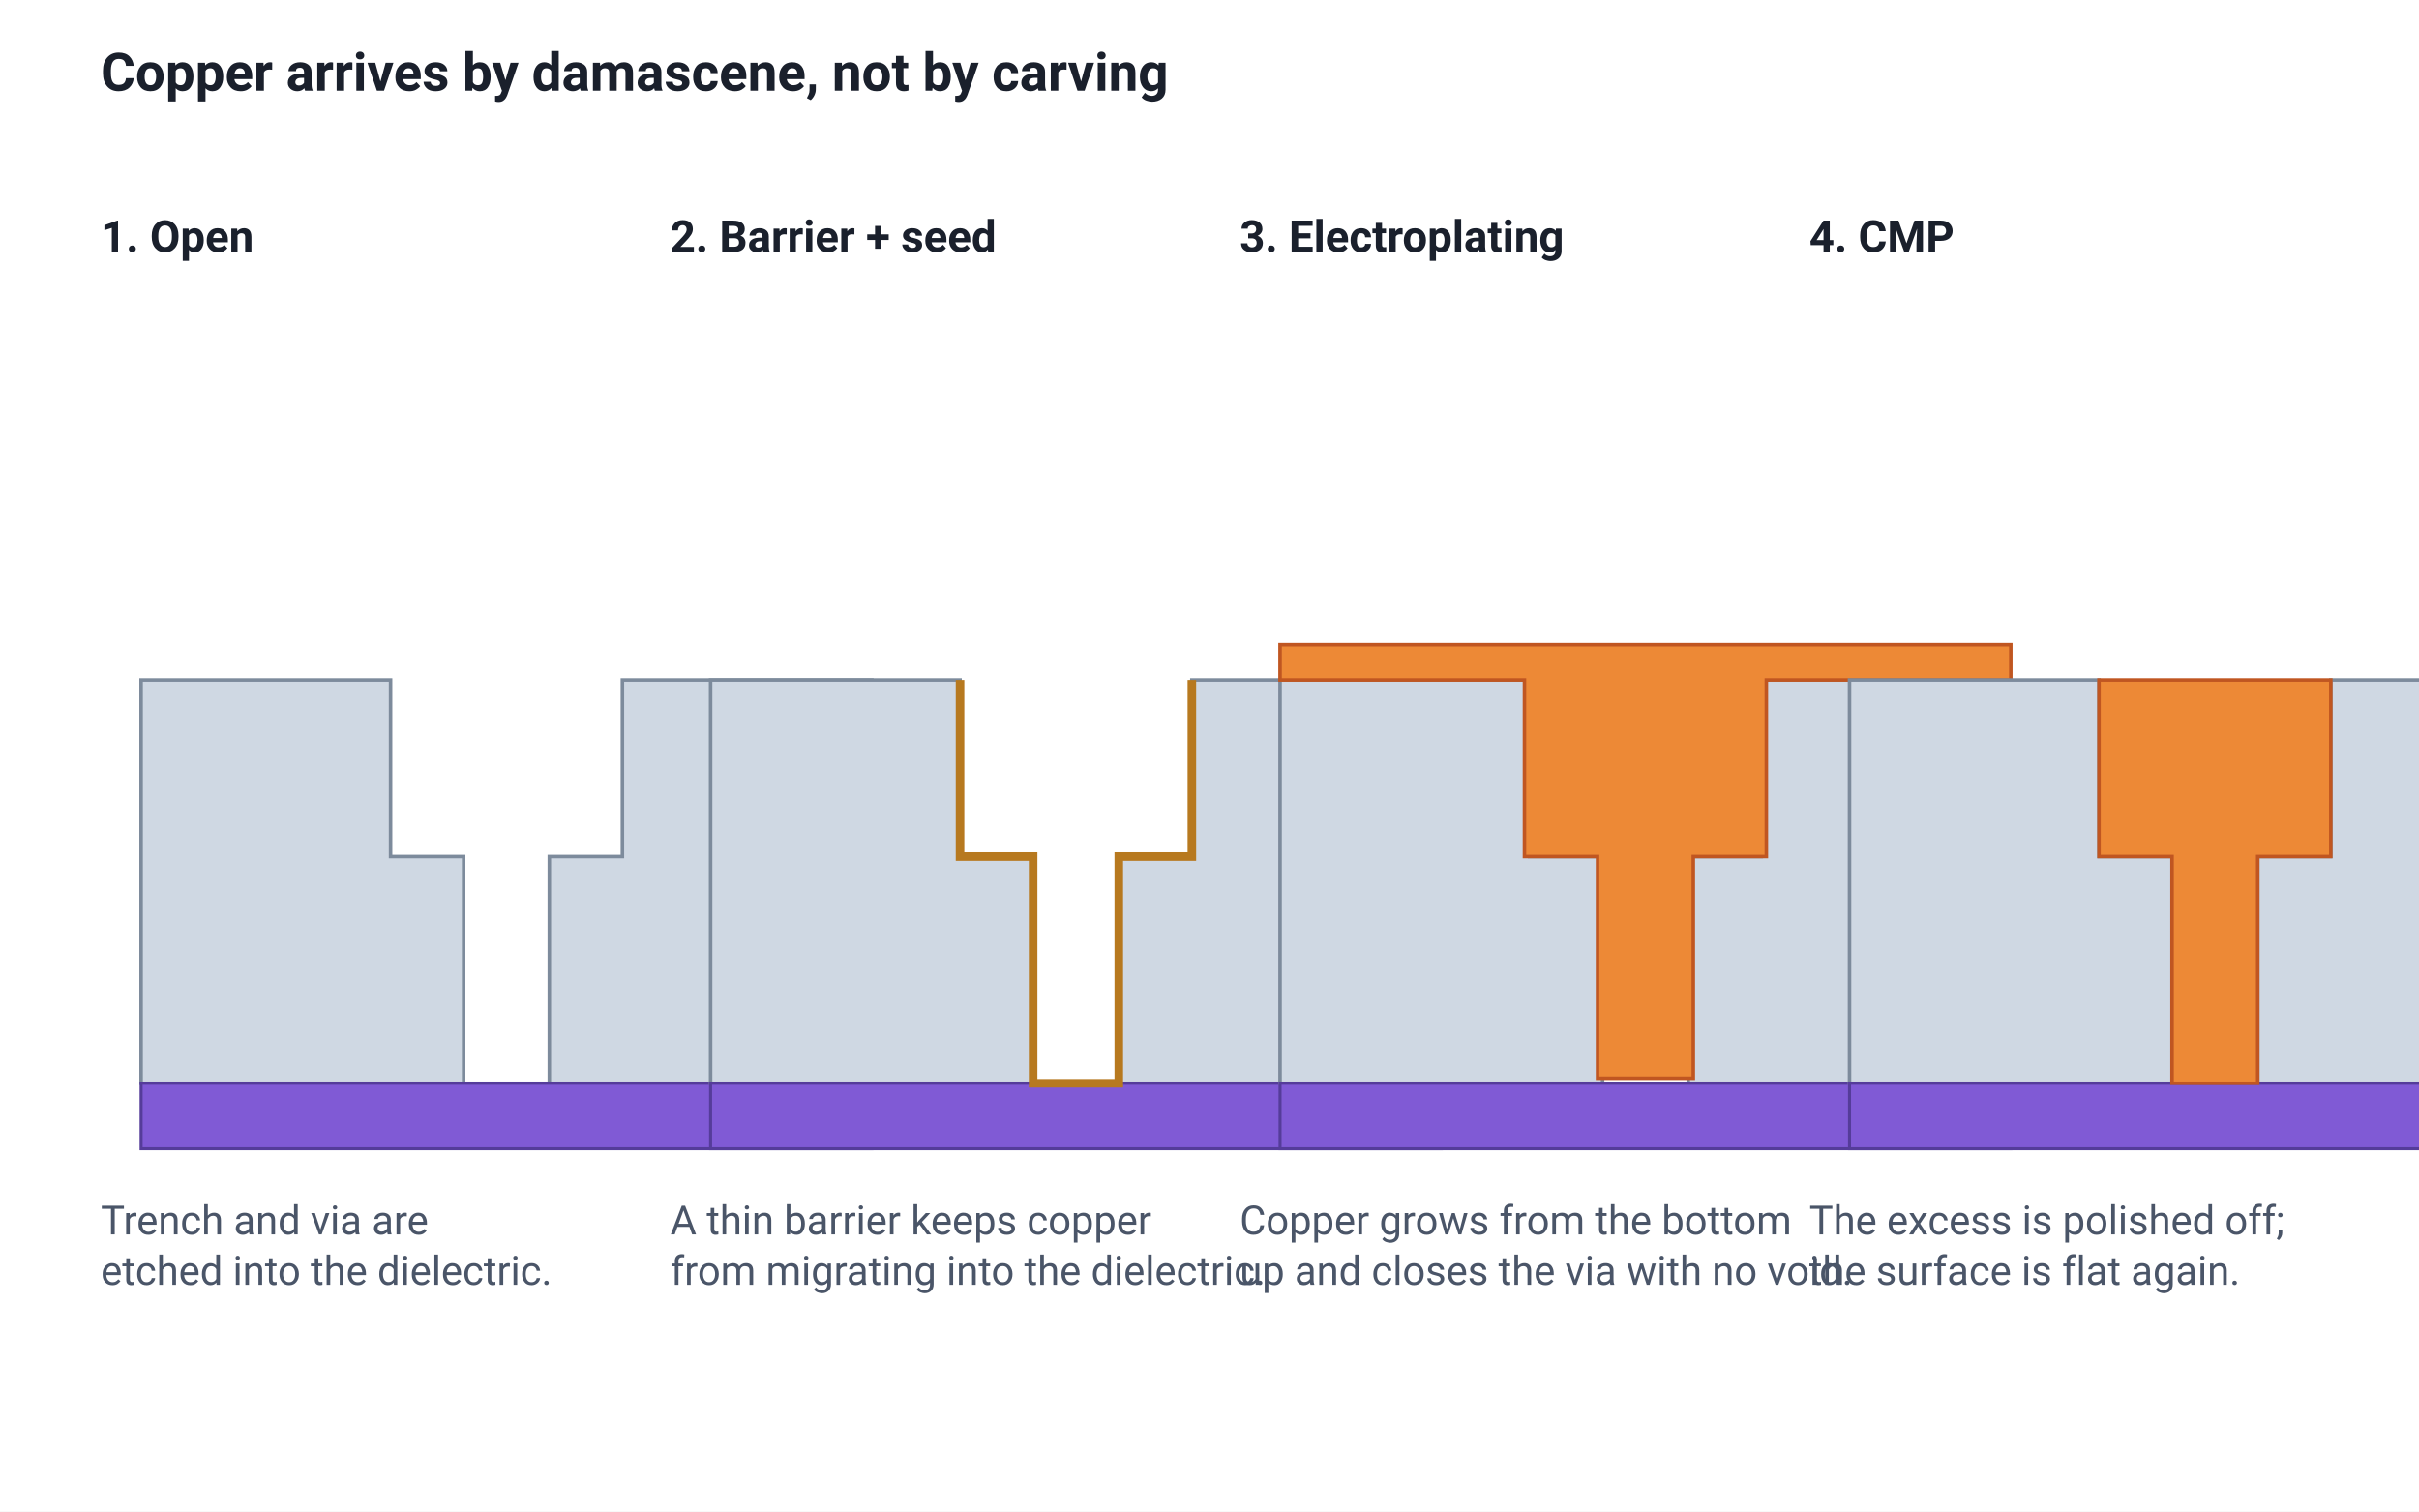
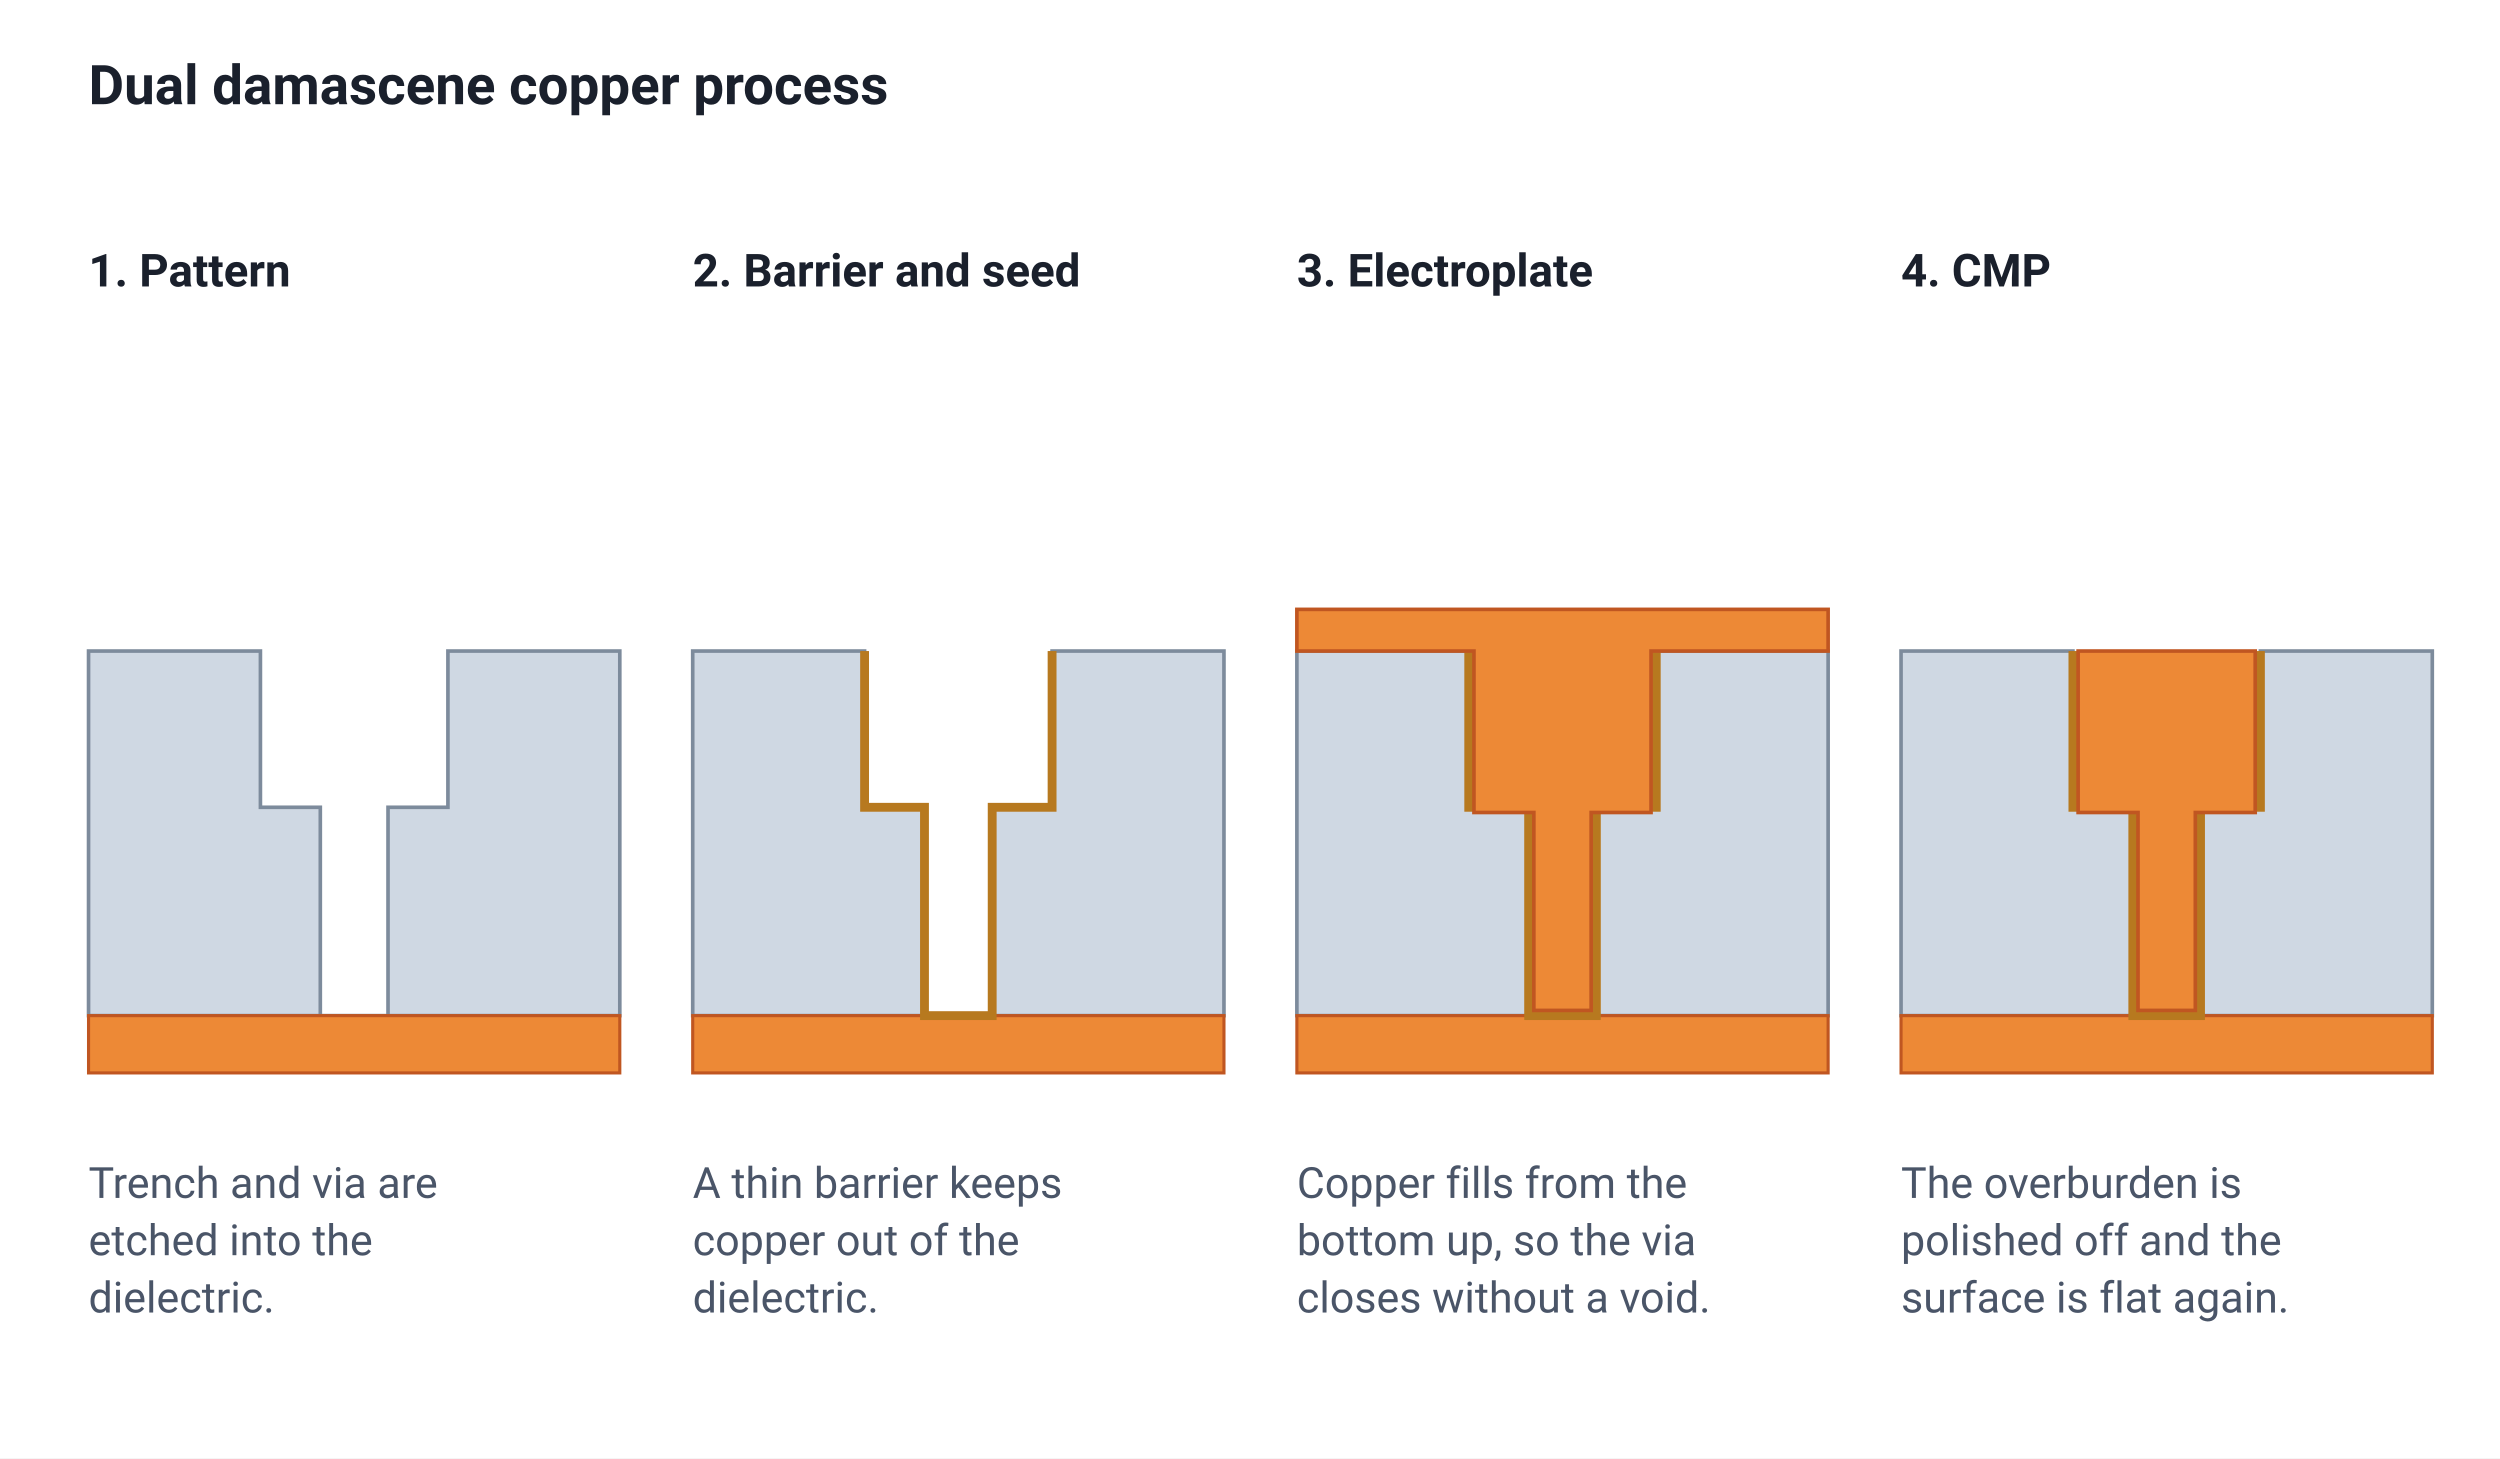
- <svg xmlns="http://www.w3.org/2000/svg" width="960" height="600" viewBox="0 0 960 600" role="img">
-   <rect width="960" height="600" fill="#ffffff" />
+ <svg xmlns="http://www.w3.org/2000/svg" width="960" height="560" viewBox="0 0 960 560" role="img">
+   <rect width="960" height="560" fill="#ffffff" />
  <style>
    .h { font: 600 21px system-ui, -apple-system, "Segoe UI", Roboto, sans-serif; fill: #1a202c; }
-     .sm { font: 16.5px system-ui, -apple-system, "Segoe UI", Roboto, sans-serif; fill: #3d4756; }
    .st { font: 600 17.5px system-ui, -apple-system, "Segoe UI", Roboto, sans-serif; fill: #1a202c; }
-     .note { font: 16px system-ui, -apple-system, "Segoe UI", Roboto, sans-serif; fill: #4a5568; }
+     .note { font: 16.5px system-ui, -apple-system, "Segoe UI", Roboto, sans-serif; fill: #4a5568; }
    .diel { fill: #cfd8e3; stroke: #7d8b9c; stroke-width: 1.4; }
    .bar { fill: none; stroke: #b7791f; stroke-width: 3.4; }
    .cu { fill: #ed8936; stroke: #c05621; stroke-width: 1.4; }
-     .metal { fill: #805ad5; stroke: #553c9a; stroke-width: 1.2; }
-     .dash { stroke: #a0aec0; stroke-width: 1.2; stroke-dasharray: 5 4; }
+     .metal { fill: #ed8936; stroke: #c05621; stroke-width: 1.2; }
  </style>
-   <text class="h" x="40" y="36">Copper arrives by damascene, not by carving</text>
-   <text class="st" x="40" y="100">1. Open</text>
-   <path class="diel" d="M 56,270 L 155,270 L 155,340 L 184,340 L 184,430 L 218,430 L 218,340 L 247,340 L 247,270 L 346,270 L 346,430 L 56,430 Z" />
-   <rect class="metal" x="56" y="430" width="290" height="26" />
-   <text class="note" x="40" y="490">Trench and via are</text>
-   <text class="note" x="40" y="510">etched into the dielectric.</text>
-   <text class="st" x="266" y="100">2. Barrier + seed</text>
-   <path class="diel" d="M 282,270 L 381,270 L 381,340 L 410,340 L 410,430 L 444,430 L 444,340 L 473,340 L 473,270 L 572,270 L 572,430 L 282,430 Z" />
-   <rect class="metal" x="282" y="430" width="290" height="26" />
-   <path class="bar" d="M 381,270 L 381,340 L 410,340 L 410,430 L 444,430 L 444,340 L 473,340 L 473,270" />
-   <text class="note" x="266" y="490">A thin barrier keeps copper</text>
-   <text class="note" x="266" y="510">from migrating into the dielectric.</text>
-   <text class="st" x="492" y="100">3. Electroplating</text>
-   <path class="diel" d="M 508,270 L 607,270 L 607,340 L 636,340 L 636,430 L 670,430 L 670,340 L 699,340 L 699,270 L 798,270 L 798,430 L 508,430 Z" />
-   <rect class="metal" x="508" y="430" width="290" height="26" />
-   <path class="cu" d="M 508,256 L 798,256 L 798,270 L 701,270 L 701,340 L 672,340 L 672,428 L 634,428 L 634,340 L 605,340 L 605,270 L 508,270 Z" />
-   <text class="note" x="492" y="490">Copper grows from the bottom</text>
-   <text class="note" x="492" y="510">up and closes the via with no void.</text>
-   <text class="st" x="718" y="100">4. CMP</text>
-   <path class="diel" d="M 734,270 L 833,270 L 833,340 L 862,340 L 862,430 L 896,430 L 896,340 L 925,340 L 925,270 L 1024,270 L 1024,430 L 734,430 Z" />
-   <rect class="metal" x="734" y="430" width="290" height="26" />
-   <path class="cu" d="M 833,270 L 833,340 L 862,340 L 862,430 L 896,430 L 896,340 L 925,340 L 925,270 Z" />
-   <text class="note" x="718" y="490">The excess is polished off;</text>
-   <text class="note" x="718" y="510">the surface is flat again.</text>
+   <text class="h" x="34" y="40">Dual damascene copper process</text>
+   <text class="st" x="34" y="110">1. Pattern</text>
+   <path class="diel" d="M 34,250 L 100,250 L 100,310 L 123,310 L 123,390 L 149,390 L 149,310 L 172,310 L 172,250 L 238,250 L 238,390 L 34,390 Z" />
+   <rect class="metal" x="34" y="390" width="204" height="22" />
+   <text class="note" x="34" y="460">Trench and via are</text>
+   <text class="note" x="34" y="482">etched into the</text>
+   <text class="note" x="34" y="504">dielectric.</text>
+   <text class="st" x="266" y="110">2. Barrier and seed</text>
+   <path class="diel" d="M 266,250 L 332,250 L 332,310 L 355,310 L 355,390 L 381,390 L 381,310 L 404,310 L 404,250 L 470,250 L 470,390 L 266,390 Z" />
+   <rect class="metal" x="266" y="390" width="204" height="22" />
+   <path class="bar" d="M 332,250 L 332,310 L 355,310 L 355,390 L 381,390 L 381,310 L 404,310 L 404,250" />
+   <text class="note" x="266" y="460">A thin barrier keeps</text>
+   <text class="note" x="266" y="482">copper out of the</text>
+   <text class="note" x="266" y="504">dielectric.</text>
+   <text class="st" x="498" y="110">3. Electroplate</text>
+   <path class="diel" d="M 498,250 L 564,250 L 564,310 L 587,310 L 587,390 L 613,390 L 613,310 L 636,310 L 636,250 L 702,250 L 702,390 L 498,390 Z" />
+   <rect class="metal" x="498" y="390" width="204" height="22" />
+   <path class="bar" d="M 564,250 L 564,310 L 587,310 L 587,390 L 613,390 L 613,310 L 636,310 L 636,250" />
+   <path class="cu" d="M 498,234 L 702,234 L 702,250 L 634,250 L 634,312 L 611,312 L 611,388 L 589,388 L 589,312 L 566,312 L 566,250 L 498,250 Z" />
+   <text class="note" x="498" y="460">Copper fills from the</text>
+   <text class="note" x="498" y="482">bottom up, so the via</text>
+   <text class="note" x="498" y="504">closes without a void.</text>
+   <text class="st" x="730" y="110">4. CMP</text>
+   <path class="diel" d="M 730,250 L 796,250 L 796,310 L 819,310 L 819,390 L 845,390 L 845,310 L 868,310 L 868,250 L 934,250 L 934,390 L 730,390 Z" />
+   <rect class="metal" x="730" y="390" width="204" height="22" />
+   <path class="bar" d="M 796,250 L 796,310 L 819,310 L 819,390 L 845,390 L 845,310 L 868,310 L 868,250" />
+   <path class="cu" d="M 798,250 L 798,312 L 821,312 L 821,388 L 843,388 L 843,312 L 866,312 L 866,250 Z" />
+   <text class="note" x="730" y="460">The overburden is</text>
+   <text class="note" x="730" y="482">polished off and the</text>
+   <text class="note" x="730" y="504">surface is flat again.</text>
</svg>
